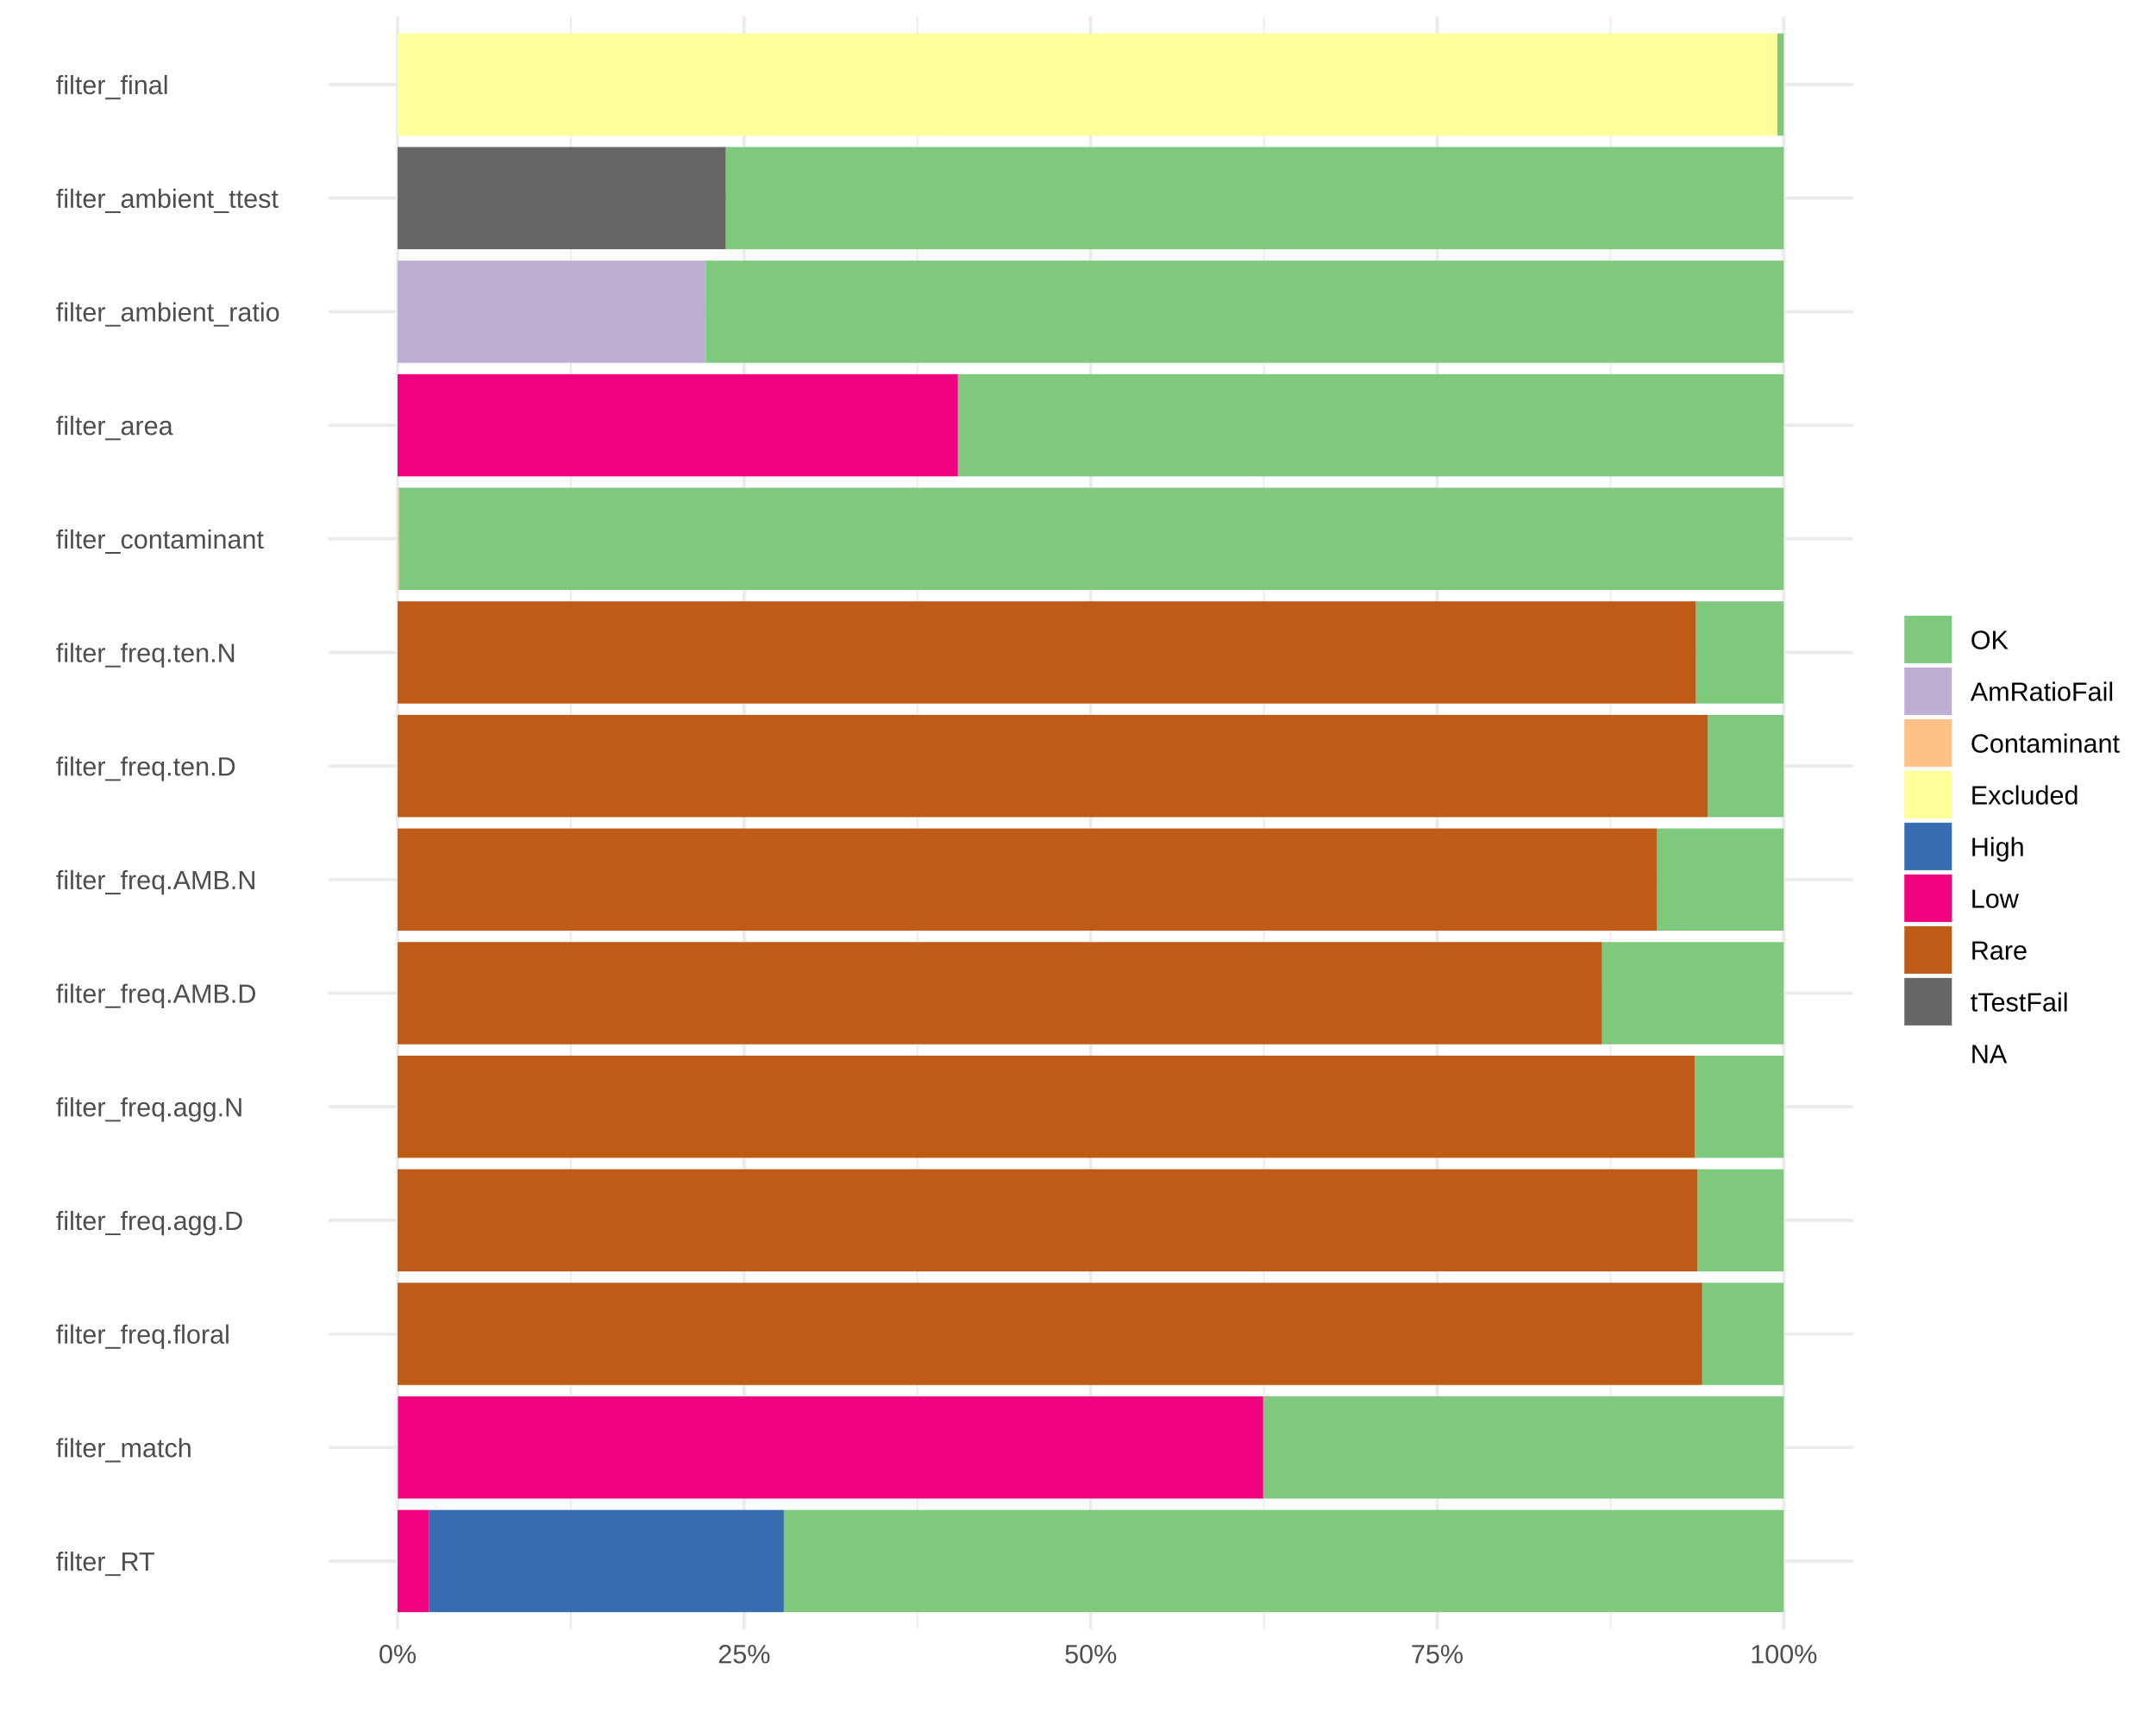
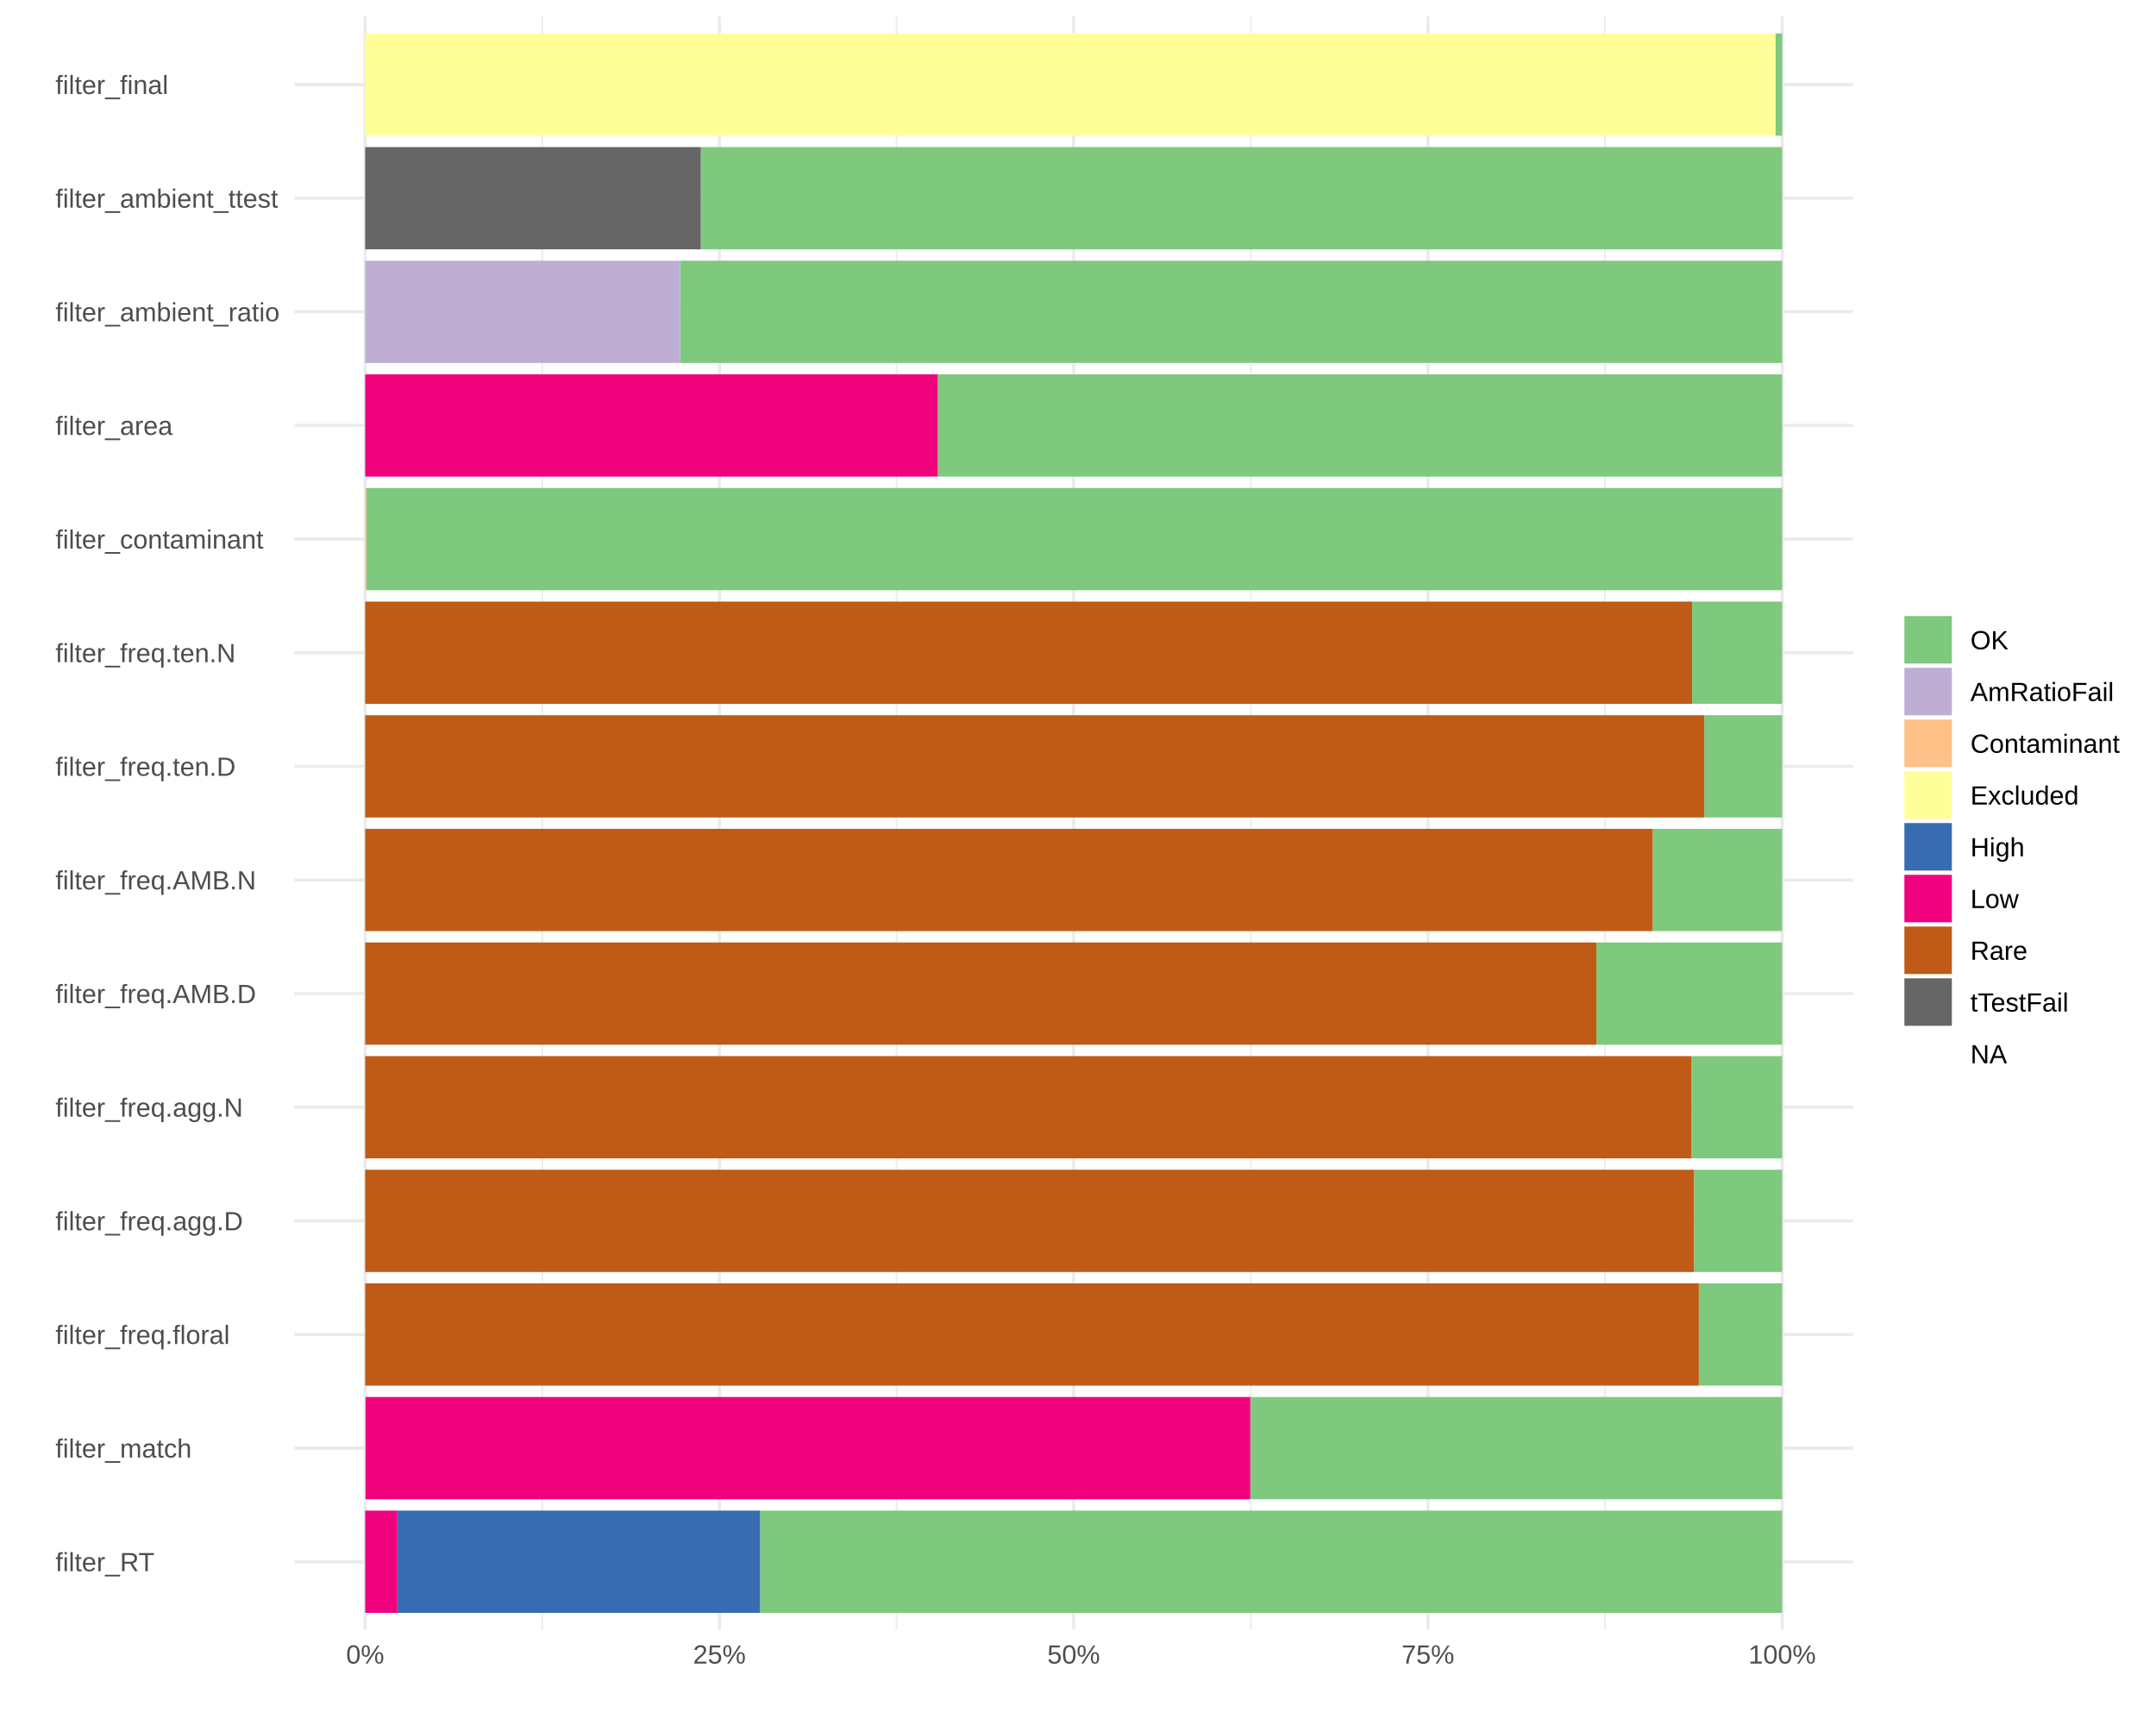
<svg xmlns="http://www.w3.org/2000/svg" class="svglite" width="720.00pt" height="576.00pt" viewBox="0 0 720.00 576.00">
  <defs>
    <style type="text/css">
    .svglite line, .svglite polyline, .svglite polygon, .svglite path, .svglite rect, .svglite circle {
      fill: none;
      stroke: #000000;
      stroke-linecap: round;
      stroke-linejoin: round;
      stroke-miterlimit: 10.00;
    }
    .svglite text {
      white-space: pre;
    }
  </style>
  </defs>
  <rect width="100%" height="100%" style="stroke: none; fill: #FFFFFF;" />
  <defs>
    <clipPath id="cpMC4wMHw3MjAuMDB8MC4wMHw1NzYuMDA=">
      <rect x="0.00" y="0.00" width="720.00" height="576.00" />
    </clipPath>
  </defs>
  <g clip-path="url(#cpMC4wMHw3MjAuMDB8MC4wMHw1NzYuMDA=)">
</g>
  <defs>
-     <clipPath id="cpMTA5LjY0fDYxOC44Mnw1LjQ4fDU0NC4wMQ==">
-       <rect x="109.64" y="5.48" width="509.18" height="538.53" />
+     <clipPath id="cpOTguMjh8NjE4LjgyfDUuNDh8NTQ0LjI1">
+       <rect x="98.28" y="5.48" width="520.54" height="538.77" />
    </clipPath>
  </defs>
-   <g clip-path="url(#cpMTA5LjY0fDYxOC44Mnw1LjQ4fDU0NC4wMQ==)">
-     <polyline points="190.65,544.01 190.65,5.48 " style="stroke-width: 0.53; stroke: #EBEBEB; stroke-linecap: butt;" />
-     <polyline points="306.37,544.01 306.37,5.48 " style="stroke-width: 0.53; stroke: #EBEBEB; stroke-linecap: butt;" />
-     <polyline points="422.09,544.01 422.09,5.48 " style="stroke-width: 0.53; stroke: #EBEBEB; stroke-linecap: butt;" />
-     <polyline points="537.82,544.01 537.82,5.48 " style="stroke-width: 0.53; stroke: #EBEBEB; stroke-linecap: butt;" />
-     <polyline points="109.64,521.26 618.82,521.26 " style="stroke-width: 1.07; stroke: #EBEBEB; stroke-linecap: butt;" />
-     <polyline points="109.64,483.33 618.82,483.33 " style="stroke-width: 1.07; stroke: #EBEBEB; stroke-linecap: butt;" />
-     <polyline points="109.64,445.41 618.82,445.41 " style="stroke-width: 1.07; stroke: #EBEBEB; stroke-linecap: butt;" />
-     <polyline points="109.64,407.48 618.82,407.48 " style="stroke-width: 1.07; stroke: #EBEBEB; stroke-linecap: butt;" />
-     <polyline points="109.64,369.56 618.82,369.56 " style="stroke-width: 1.07; stroke: #EBEBEB; stroke-linecap: butt;" />
-     <polyline points="109.64,331.63 618.82,331.63 " style="stroke-width: 1.07; stroke: #EBEBEB; stroke-linecap: butt;" />
-     <polyline points="109.64,293.71 618.82,293.71 " style="stroke-width: 1.07; stroke: #EBEBEB; stroke-linecap: butt;" />
-     <polyline points="109.64,255.78 618.82,255.78 " style="stroke-width: 1.07; stroke: #EBEBEB; stroke-linecap: butt;" />
-     <polyline points="109.64,217.86 618.82,217.86 " style="stroke-width: 1.07; stroke: #EBEBEB; stroke-linecap: butt;" />
-     <polyline points="109.64,179.93 618.82,179.93 " style="stroke-width: 1.07; stroke: #EBEBEB; stroke-linecap: butt;" />
-     <polyline points="109.64,142.01 618.82,142.01 " style="stroke-width: 1.07; stroke: #EBEBEB; stroke-linecap: butt;" />
-     <polyline points="109.64,104.08 618.82,104.08 " style="stroke-width: 1.07; stroke: #EBEBEB; stroke-linecap: butt;" />
-     <polyline points="109.64,66.16 618.82,66.16 " style="stroke-width: 1.07; stroke: #EBEBEB; stroke-linecap: butt;" />
-     <polyline points="109.64,28.23 618.82,28.23 " style="stroke-width: 1.07; stroke: #EBEBEB; stroke-linecap: butt;" />
-     <polyline points="132.78,544.01 132.78,5.48 " style="stroke-width: 1.07; stroke: #EBEBEB; stroke-linecap: butt;" />
-     <polyline points="248.51,544.01 248.51,5.48 " style="stroke-width: 1.07; stroke: #EBEBEB; stroke-linecap: butt;" />
-     <polyline points="364.23,544.01 364.23,5.48 " style="stroke-width: 1.07; stroke: #EBEBEB; stroke-linecap: butt;" />
-     <polyline points="479.95,544.01 479.95,5.48 " style="stroke-width: 1.07; stroke: #EBEBEB; stroke-linecap: butt;" />
-     <polyline points="595.68,544.01 595.68,5.48 " style="stroke-width: 1.07; stroke: #EBEBEB; stroke-linecap: butt;" />
-     <rect x="261.76" y="504.19" width="333.91" height="34.13" style="stroke-width: 1.07; stroke: none; stroke-linecap: butt; stroke-linejoin: miter; fill: #7FC97F;" />
-     <rect x="143.30" y="504.19" width="118.46" height="34.13" style="stroke-width: 1.07; stroke: none; stroke-linecap: butt; stroke-linejoin: miter; fill: #386CB0;" />
-     <rect x="132.78" y="504.19" width="10.52" height="34.13" style="stroke-width: 1.07; stroke: none; stroke-linecap: butt; stroke-linejoin: miter; fill: #F0027F;" />
-     <rect x="421.86" y="466.27" width="173.82" height="34.13" style="stroke-width: 1.07; stroke: none; stroke-linecap: butt; stroke-linejoin: miter; fill: #7FC97F;" />
-     <rect x="132.89" y="466.27" width="288.96" height="34.13" style="stroke-width: 1.07; stroke: none; stroke-linecap: butt; stroke-linejoin: miter; fill: #F0027F;" />
-     <rect x="132.78" y="466.27" width="0.11" height="34.13" style="stroke-width: 1.07; stroke: none; stroke-linecap: butt; stroke-linejoin: miter;" />
-     <rect x="568.44" y="428.34" width="27.24" height="34.13" style="stroke-width: 1.07; stroke: none; stroke-linecap: butt; stroke-linejoin: miter; fill: #7FC97F;" />
-     <rect x="132.78" y="428.34" width="435.66" height="34.13" style="stroke-width: 1.07; stroke: none; stroke-linecap: butt; stroke-linejoin: miter; fill: #BF5B17;" />
-     <rect x="566.89" y="390.42" width="28.79" height="34.13" style="stroke-width: 1.07; stroke: none; stroke-linecap: butt; stroke-linejoin: miter; fill: #7FC97F;" />
-     <rect x="132.78" y="390.42" width="434.11" height="34.13" style="stroke-width: 1.07; stroke: none; stroke-linecap: butt; stroke-linejoin: miter; fill: #BF5B17;" />
-     <rect x="566.01" y="352.49" width="29.67" height="34.13" style="stroke-width: 1.07; stroke: none; stroke-linecap: butt; stroke-linejoin: miter; fill: #7FC97F;" />
-     <rect x="132.78" y="352.49" width="433.22" height="34.13" style="stroke-width: 1.07; stroke: none; stroke-linecap: butt; stroke-linejoin: miter; fill: #BF5B17;" />
-     <rect x="535.01" y="314.57" width="60.67" height="34.13" style="stroke-width: 1.07; stroke: none; stroke-linecap: butt; stroke-linejoin: miter; fill: #7FC97F;" />
-     <rect x="132.78" y="314.57" width="402.22" height="34.13" style="stroke-width: 1.07; stroke: none; stroke-linecap: butt; stroke-linejoin: miter; fill: #BF5B17;" />
-     <rect x="553.38" y="276.64" width="42.29" height="34.13" style="stroke-width: 1.07; stroke: none; stroke-linecap: butt; stroke-linejoin: miter; fill: #7FC97F;" />
-     <rect x="132.78" y="276.64" width="420.60" height="34.13" style="stroke-width: 1.07; stroke: none; stroke-linecap: butt; stroke-linejoin: miter; fill: #BF5B17;" />
-     <rect x="570.32" y="238.72" width="25.35" height="34.13" style="stroke-width: 1.07; stroke: none; stroke-linecap: butt; stroke-linejoin: miter; fill: #7FC97F;" />
-     <rect x="132.78" y="238.72" width="437.54" height="34.13" style="stroke-width: 1.07; stroke: none; stroke-linecap: butt; stroke-linejoin: miter; fill: #BF5B17;" />
-     <rect x="566.34" y="200.79" width="29.34" height="34.13" style="stroke-width: 1.07; stroke: none; stroke-linecap: butt; stroke-linejoin: miter; fill: #7FC97F;" />
-     <rect x="132.78" y="200.79" width="433.56" height="34.13" style="stroke-width: 1.07; stroke: none; stroke-linecap: butt; stroke-linejoin: miter; fill: #BF5B17;" />
-     <rect x="133.23" y="162.87" width="462.45" height="34.13" style="stroke-width: 1.07; stroke: none; stroke-linecap: butt; stroke-linejoin: miter; fill: #7FC97F;" />
-     <rect x="132.78" y="162.87" width="0.44" height="34.13" style="stroke-width: 1.07; stroke: none; stroke-linecap: butt; stroke-linejoin: miter; fill: #FDC086;" />
-     <rect x="319.89" y="124.94" width="275.79" height="34.13" style="stroke-width: 1.07; stroke: none; stroke-linecap: butt; stroke-linejoin: miter; fill: #7FC97F;" />
-     <rect x="132.78" y="124.94" width="187.11" height="34.13" style="stroke-width: 1.07; stroke: none; stroke-linecap: butt; stroke-linejoin: miter; fill: #F0027F;" />
-     <rect x="235.64" y="87.02" width="360.04" height="34.13" style="stroke-width: 1.07; stroke: none; stroke-linecap: butt; stroke-linejoin: miter; fill: #7FC97F;" />
-     <rect x="132.78" y="87.02" width="102.85" height="34.13" style="stroke-width: 1.07; stroke: none; stroke-linecap: butt; stroke-linejoin: miter; fill: #BEAED4;" />
-     <rect x="242.39" y="49.09" width="353.29" height="34.13" style="stroke-width: 1.07; stroke: none; stroke-linecap: butt; stroke-linejoin: miter; fill: #7FC97F;" />
-     <rect x="132.78" y="49.09" width="109.61" height="34.13" style="stroke-width: 1.07; stroke: none; stroke-linecap: butt; stroke-linejoin: miter; fill: #666666;" />
-     <rect x="593.57" y="11.17" width="2.10" height="34.13" style="stroke-width: 1.07; stroke: none; stroke-linecap: butt; stroke-linejoin: miter; fill: #7FC97F;" />
-     <rect x="132.78" y="11.17" width="460.79" height="34.13" style="stroke-width: 1.07; stroke: none; stroke-linecap: butt; stroke-linejoin: miter; fill: #FFFF99;" />
+   <g clip-path="url(#cpOTguMjh8NjE4LjgyfDUuNDh8NTQ0LjI1)">
+     <polyline points="181.10,544.25 181.10,5.48 " style="stroke-width: 0.53; stroke: #EBEBEB; stroke-linecap: butt;" />
+     <polyline points="299.40,544.25 299.40,5.48 " style="stroke-width: 0.53; stroke: #EBEBEB; stroke-linecap: butt;" />
+     <polyline points="417.71,544.25 417.71,5.48 " style="stroke-width: 0.53; stroke: #EBEBEB; stroke-linecap: butt;" />
+     <polyline points="536.01,544.25 536.01,5.48 " style="stroke-width: 0.53; stroke: #EBEBEB; stroke-linecap: butt;" />
+     <polyline points="98.28,521.49 618.82,521.49 " style="stroke-width: 1.07; stroke: #EBEBEB; stroke-linecap: butt;" />
+     <polyline points="98.28,483.54 618.82,483.54 " style="stroke-width: 1.07; stroke: #EBEBEB; stroke-linecap: butt;" />
+     <polyline points="98.28,445.60 618.82,445.60 " style="stroke-width: 1.07; stroke: #EBEBEB; stroke-linecap: butt;" />
+     <polyline points="98.28,407.66 618.82,407.66 " style="stroke-width: 1.07; stroke: #EBEBEB; stroke-linecap: butt;" />
+     <polyline points="98.28,369.72 618.82,369.72 " style="stroke-width: 1.07; stroke: #EBEBEB; stroke-linecap: butt;" />
+     <polyline points="98.28,331.78 618.82,331.78 " style="stroke-width: 1.07; stroke: #EBEBEB; stroke-linecap: butt;" />
+     <polyline points="98.28,293.84 618.82,293.84 " style="stroke-width: 1.07; stroke: #EBEBEB; stroke-linecap: butt;" />
+     <polyline points="98.28,255.89 618.82,255.89 " style="stroke-width: 1.07; stroke: #EBEBEB; stroke-linecap: butt;" />
+     <polyline points="98.28,217.95 618.82,217.95 " style="stroke-width: 1.07; stroke: #EBEBEB; stroke-linecap: butt;" />
+     <polyline points="98.28,180.01 618.82,180.01 " style="stroke-width: 1.07; stroke: #EBEBEB; stroke-linecap: butt;" />
+     <polyline points="98.28,142.07 618.82,142.07 " style="stroke-width: 1.07; stroke: #EBEBEB; stroke-linecap: butt;" />
+     <polyline points="98.28,104.13 618.82,104.13 " style="stroke-width: 1.07; stroke: #EBEBEB; stroke-linecap: butt;" />
+     <polyline points="98.28,66.19 618.82,66.19 " style="stroke-width: 1.07; stroke: #EBEBEB; stroke-linecap: butt;" />
+     <polyline points="98.28,28.24 618.82,28.24 " style="stroke-width: 1.07; stroke: #EBEBEB; stroke-linecap: butt;" />
+     <polyline points="121.95,544.25 121.95,5.48 " style="stroke-width: 1.07; stroke: #EBEBEB; stroke-linecap: butt;" />
+     <polyline points="240.25,544.25 240.25,5.48 " style="stroke-width: 1.07; stroke: #EBEBEB; stroke-linecap: butt;" />
+     <polyline points="358.55,544.25 358.55,5.48 " style="stroke-width: 1.07; stroke: #EBEBEB; stroke-linecap: butt;" />
+     <polyline points="476.86,544.25 476.86,5.48 " style="stroke-width: 1.07; stroke: #EBEBEB; stroke-linecap: butt;" />
+     <polyline points="595.16,544.25 595.16,5.48 " style="stroke-width: 1.07; stroke: #EBEBEB; stroke-linecap: butt;" />
+     <rect x="253.83" y="504.41" width="341.33" height="34.15" style="stroke-width: 1.07; stroke: none; stroke-linecap: butt; stroke-linejoin: miter; fill: #7FC97F;" />
+     <rect x="132.70" y="504.41" width="121.13" height="34.15" style="stroke-width: 1.07; stroke: none; stroke-linecap: butt; stroke-linejoin: miter; fill: #386CB0;" />
+     <rect x="121.95" y="504.41" width="10.75" height="34.15" style="stroke-width: 1.07; stroke: none; stroke-linecap: butt; stroke-linejoin: miter; fill: #F0027F;" />
+     <rect x="417.54" y="466.47" width="177.63" height="34.15" style="stroke-width: 1.07; stroke: none; stroke-linecap: butt; stroke-linejoin: miter; fill: #7FC97F;" />
+     <rect x="122.06" y="466.47" width="295.48" height="34.15" style="stroke-width: 1.07; stroke: none; stroke-linecap: butt; stroke-linejoin: miter; fill: #F0027F;" />
+     <rect x="121.95" y="466.47" width="0.11" height="34.15" style="stroke-width: 1.07; stroke: none; stroke-linecap: butt; stroke-linejoin: miter;" />
+     <rect x="567.31" y="428.53" width="27.85" height="34.15" style="stroke-width: 1.07; stroke: none; stroke-linecap: butt; stroke-linejoin: miter; fill: #7FC97F;" />
+     <rect x="121.95" y="428.53" width="445.37" height="34.15" style="stroke-width: 1.07; stroke: none; stroke-linecap: butt; stroke-linejoin: miter; fill: #BF5B17;" />
+     <rect x="565.73" y="390.59" width="29.43" height="34.15" style="stroke-width: 1.07; stroke: none; stroke-linecap: butt; stroke-linejoin: miter; fill: #7FC97F;" />
+     <rect x="121.95" y="390.59" width="443.78" height="34.15" style="stroke-width: 1.07; stroke: none; stroke-linecap: butt; stroke-linejoin: miter; fill: #BF5B17;" />
+     <rect x="564.82" y="352.65" width="30.34" height="34.15" style="stroke-width: 1.07; stroke: none; stroke-linecap: butt; stroke-linejoin: miter; fill: #7FC97F;" />
+     <rect x="121.95" y="352.65" width="442.88" height="34.15" style="stroke-width: 1.07; stroke: none; stroke-linecap: butt; stroke-linejoin: miter; fill: #BF5B17;" />
+     <rect x="533.12" y="314.70" width="62.04" height="34.15" style="stroke-width: 1.07; stroke: none; stroke-linecap: butt; stroke-linejoin: miter; fill: #7FC97F;" />
+     <rect x="121.95" y="314.70" width="411.18" height="34.15" style="stroke-width: 1.07; stroke: none; stroke-linecap: butt; stroke-linejoin: miter; fill: #BF5B17;" />
+     <rect x="551.92" y="276.76" width="43.25" height="34.15" style="stroke-width: 1.07; stroke: none; stroke-linecap: butt; stroke-linejoin: miter; fill: #7FC97F;" />
+     <rect x="121.95" y="276.76" width="429.97" height="34.15" style="stroke-width: 1.07; stroke: none; stroke-linecap: butt; stroke-linejoin: miter; fill: #BF5B17;" />
+     <rect x="569.12" y="238.82" width="26.04" height="34.15" style="stroke-width: 1.07; stroke: none; stroke-linecap: butt; stroke-linejoin: miter; fill: #7FC97F;" />
+     <rect x="121.95" y="238.82" width="447.18" height="34.15" style="stroke-width: 1.07; stroke: none; stroke-linecap: butt; stroke-linejoin: miter; fill: #BF5B17;" />
+     <rect x="565.05" y="200.88" width="30.11" height="34.15" style="stroke-width: 1.07; stroke: none; stroke-linecap: butt; stroke-linejoin: miter; fill: #7FC97F;" />
+     <rect x="121.95" y="200.88" width="443.10" height="34.15" style="stroke-width: 1.07; stroke: none; stroke-linecap: butt; stroke-linejoin: miter; fill: #BF5B17;" />
+     <rect x="122.28" y="162.94" width="472.88" height="34.15" style="stroke-width: 1.07; stroke: none; stroke-linecap: butt; stroke-linejoin: miter; fill: #7FC97F;" />
+     <rect x="121.95" y="162.94" width="0.34" height="34.15" style="stroke-width: 1.07; stroke: none; stroke-linecap: butt; stroke-linejoin: miter; fill: #FDC086;" />
+     <rect x="313.16" y="125.00" width="282.01" height="34.15" style="stroke-width: 1.07; stroke: none; stroke-linecap: butt; stroke-linejoin: miter; fill: #7FC97F;" />
+     <rect x="121.95" y="125.00" width="191.21" height="34.15" style="stroke-width: 1.07; stroke: none; stroke-linecap: butt; stroke-linejoin: miter; fill: #F0027F;" />
+     <rect x="227.12" y="87.05" width="368.04" height="34.15" style="stroke-width: 1.07; stroke: none; stroke-linecap: butt; stroke-linejoin: miter; fill: #7FC97F;" />
+     <rect x="121.95" y="87.05" width="105.17" height="34.15" style="stroke-width: 1.07; stroke: none; stroke-linecap: butt; stroke-linejoin: miter; fill: #BEAED4;" />
+     <rect x="234.02" y="49.11" width="361.14" height="34.15" style="stroke-width: 1.07; stroke: none; stroke-linecap: butt; stroke-linejoin: miter; fill: #7FC97F;" />
+     <rect x="121.95" y="49.11" width="112.08" height="34.15" style="stroke-width: 1.07; stroke: none; stroke-linecap: butt; stroke-linejoin: miter; fill: #666666;" />
+     <rect x="592.90" y="11.17" width="2.26" height="34.15" style="stroke-width: 1.07; stroke: none; stroke-linecap: butt; stroke-linejoin: miter; fill: #7FC97F;" />
+     <rect x="121.95" y="11.17" width="470.95" height="34.15" style="stroke-width: 1.07; stroke: none; stroke-linecap: butt; stroke-linejoin: miter; fill: #FFFF99;" />
  </g>
  <g clip-path="url(#cpMC4wMHw3MjAuMDB8MC4wMHw1NzYuMDA=)">
-     <text x="18.66" y="524.47" style="font-size: 8.80px;fill: #4D4D4D; font-family: &quot;Arial&quot;;">filter_RT</text>
-     <text x="18.66" y="486.54" style="font-size: 8.80px;fill: #4D4D4D; font-family: &quot;Arial&quot;;">filter_match</text>
-     <text x="18.66" y="448.62" style="font-size: 8.80px;fill: #4D4D4D; font-family: &quot;Arial&quot;;">filter_freq.floral</text>
-     <text x="18.66" y="410.69" style="font-size: 8.80px;fill: #4D4D4D; font-family: &quot;Arial&quot;;">filter_freq.agg.D</text>
-     <text x="18.66" y="372.77" style="font-size: 8.80px;fill: #4D4D4D; font-family: &quot;Arial&quot;;">filter_freq.agg.N</text>
-     <text x="18.66" y="334.84" style="font-size: 8.80px;fill: #4D4D4D; font-family: &quot;Arial&quot;;">filter_freq.AMB.D</text>
-     <text x="18.66" y="296.92" style="font-size: 8.80px;fill: #4D4D4D; font-family: &quot;Arial&quot;;">filter_freq.AMB.N</text>
-     <text x="18.66" y="258.99" style="font-size: 8.80px;fill: #4D4D4D; font-family: &quot;Arial&quot;;">filter_freq.ten.D</text>
-     <text x="18.66" y="221.07" style="font-size: 8.80px;fill: #4D4D4D; font-family: &quot;Arial&quot;;">filter_freq.ten.N</text>
-     <text x="18.66" y="183.14" style="font-size: 8.80px;fill: #4D4D4D; font-family: &quot;Arial&quot;;">filter_contaminant</text>
-     <text x="18.66" y="145.22" style="font-size: 8.80px;fill: #4D4D4D; font-family: &quot;Arial&quot;;">filter_area</text>
-     <text x="18.66" y="107.29" style="font-size: 8.80px;fill: #4D4D4D; font-family: &quot;Arial&quot;;">filter_ambient_ratio</text>
-     <text x="18.66" y="69.37" style="font-size: 8.80px;fill: #4D4D4D; font-family: &quot;Arial&quot;;">filter_ambient_ttest</text>
-     <text x="18.66" y="31.44" style="font-size: 8.80px;fill: #4D4D4D; font-family: &quot;Arial&quot;;">filter_final</text>
-     <text x="132.78" y="555.36" text-anchor="middle" style="font-size: 8.80px;fill: #4D4D4D; font-family: &quot;Arial&quot;;">0%</text>
-     <text x="248.51" y="555.36" text-anchor="middle" style="font-size: 8.80px;fill: #4D4D4D; font-family: &quot;Arial&quot;;">25%</text>
-     <text x="364.23" y="555.36" text-anchor="middle" style="font-size: 8.80px;fill: #4D4D4D; font-family: &quot;Arial&quot;;">50%</text>
-     <text x="479.95" y="555.36" text-anchor="middle" style="font-size: 8.80px;fill: #4D4D4D; font-family: &quot;Arial&quot;;">75%</text>
-     <text x="595.68" y="555.36" text-anchor="middle" style="font-size: 8.80px;fill: #4D4D4D; font-family: &quot;Arial&quot;;">100%</text>
-     <rect x="635.97" y="205.59" width="15.86" height="15.86" style="stroke-width: 1.07; stroke: none; stroke-linecap: butt; stroke-linejoin: miter; fill: #7FC97F;" />
-     <rect x="635.97" y="222.87" width="15.86" height="15.86" style="stroke-width: 1.07; stroke: none; stroke-linecap: butt; stroke-linejoin: miter; fill: #BEAED4;" />
-     <rect x="635.97" y="240.15" width="15.86" height="15.86" style="stroke-width: 1.07; stroke: none; stroke-linecap: butt; stroke-linejoin: miter; fill: #FDC086;" />
-     <rect x="635.97" y="257.43" width="15.86" height="15.86" style="stroke-width: 1.07; stroke: none; stroke-linecap: butt; stroke-linejoin: miter; fill: #FFFF99;" />
-     <rect x="635.97" y="274.71" width="15.86" height="15.86" style="stroke-width: 1.07; stroke: none; stroke-linecap: butt; stroke-linejoin: miter; fill: #386CB0;" />
-     <rect x="635.97" y="291.99" width="15.86" height="15.86" style="stroke-width: 1.07; stroke: none; stroke-linecap: butt; stroke-linejoin: miter; fill: #F0027F;" />
-     <rect x="635.97" y="309.27" width="15.86" height="15.86" style="stroke-width: 1.07; stroke: none; stroke-linecap: butt; stroke-linejoin: miter; fill: #BF5B17;" />
-     <rect x="635.97" y="326.55" width="15.86" height="15.86" style="stroke-width: 1.07; stroke: none; stroke-linecap: butt; stroke-linejoin: miter; fill: #666666;" />
-     <rect x="635.97" y="343.83" width="15.86" height="15.86" style="stroke-width: 1.07; stroke: none; stroke-linecap: butt; stroke-linejoin: miter;" />
-     <text x="658.02" y="216.73" style="font-size: 8.80px; font-family: &quot;Arial&quot;;">OK</text>
-     <text x="658.02" y="234.01" style="font-size: 8.80px; font-family: &quot;Arial&quot;;">AmRatioFail</text>
-     <text x="658.02" y="251.29" style="font-size: 8.80px; font-family: &quot;Arial&quot;;">Contaminant</text>
-     <text x="658.02" y="268.57" style="font-size: 8.80px; font-family: &quot;Arial&quot;;">Excluded</text>
-     <text x="658.02" y="285.85" style="font-size: 8.80px; font-family: &quot;Arial&quot;;">High</text>
-     <text x="658.02" y="303.13" style="font-size: 8.80px; font-family: &quot;Arial&quot;;">Low</text>
-     <text x="658.02" y="320.41" style="font-size: 8.80px; font-family: &quot;Arial&quot;;">Rare</text>
-     <text x="658.02" y="337.69" style="font-size: 8.80px; font-family: &quot;Arial&quot;;">tTestFail</text>
-     <text x="658.02" y="354.97" style="font-size: 8.80px; font-family: &quot;Arial&quot;;">NA</text>
+     <text x="18.53" y="524.64" style="font-size: 8.80px;fill: #4D4D4D; font-family: &quot;Arial&quot;;">filter_RT</text>
+     <text x="18.53" y="486.70" style="font-size: 8.80px;fill: #4D4D4D; font-family: &quot;Arial&quot;;">filter_match</text>
+     <text x="18.53" y="448.76" style="font-size: 8.80px;fill: #4D4D4D; font-family: &quot;Arial&quot;;">filter_freq.floral</text>
+     <text x="18.53" y="410.81" style="font-size: 8.80px;fill: #4D4D4D; font-family: &quot;Arial&quot;;">filter_freq.agg.D</text>
+     <text x="18.53" y="372.87" style="font-size: 8.80px;fill: #4D4D4D; font-family: &quot;Arial&quot;;">filter_freq.agg.N</text>
+     <text x="18.53" y="334.93" style="font-size: 8.80px;fill: #4D4D4D; font-family: &quot;Arial&quot;;">filter_freq.AMB.D</text>
+     <text x="18.53" y="296.99" style="font-size: 8.80px;fill: #4D4D4D; font-family: &quot;Arial&quot;;">filter_freq.AMB.N</text>
+     <text x="18.53" y="259.05" style="font-size: 8.80px;fill: #4D4D4D; font-family: &quot;Arial&quot;;">filter_freq.ten.D</text>
+     <text x="18.53" y="221.11" style="font-size: 8.80px;fill: #4D4D4D; font-family: &quot;Arial&quot;;">filter_freq.ten.N</text>
+     <text x="18.53" y="183.16" style="font-size: 8.80px;fill: #4D4D4D; font-family: &quot;Arial&quot;;">filter_contaminant</text>
+     <text x="18.53" y="145.22" style="font-size: 8.80px;fill: #4D4D4D; font-family: &quot;Arial&quot;;">filter_area</text>
+     <text x="18.53" y="107.28" style="font-size: 8.80px;fill: #4D4D4D; font-family: &quot;Arial&quot;;">filter_ambient_ratio</text>
+     <text x="18.53" y="69.34" style="font-size: 8.80px;fill: #4D4D4D; font-family: &quot;Arial&quot;;">filter_ambient_ttest</text>
+     <text x="18.53" y="31.40" style="font-size: 8.80px;fill: #4D4D4D; font-family: &quot;Arial&quot;;">filter_final</text>
+     <text x="121.95" y="555.49" text-anchor="middle" style="font-size: 8.80px;fill: #4D4D4D; font-family: &quot;Arial&quot;;">0%</text>
+     <text x="240.25" y="555.49" text-anchor="middle" style="font-size: 8.80px;fill: #4D4D4D; font-family: &quot;Arial&quot;;">25%</text>
+     <text x="358.55" y="555.49" text-anchor="middle" style="font-size: 8.80px;fill: #4D4D4D; font-family: &quot;Arial&quot;;">50%</text>
+     <text x="476.86" y="555.49" text-anchor="middle" style="font-size: 8.80px;fill: #4D4D4D; font-family: &quot;Arial&quot;;">75%</text>
+     <text x="595.16" y="555.49" text-anchor="middle" style="font-size: 8.80px;fill: #4D4D4D; font-family: &quot;Arial&quot;;">100%</text>
+     <rect x="635.97" y="205.71" width="15.86" height="15.86" style="stroke-width: 1.07; stroke: none; stroke-linecap: butt; stroke-linejoin: miter; fill: #7FC97F;" />
+     <rect x="635.97" y="222.99" width="15.86" height="15.86" style="stroke-width: 1.07; stroke: none; stroke-linecap: butt; stroke-linejoin: miter; fill: #BEAED4;" />
+     <rect x="635.97" y="240.27" width="15.86" height="15.86" style="stroke-width: 1.07; stroke: none; stroke-linecap: butt; stroke-linejoin: miter; fill: #FDC086;" />
+     <rect x="635.97" y="257.55" width="15.86" height="15.86" style="stroke-width: 1.07; stroke: none; stroke-linecap: butt; stroke-linejoin: miter; fill: #FFFF99;" />
+     <rect x="635.97" y="274.83" width="15.86" height="15.86" style="stroke-width: 1.07; stroke: none; stroke-linecap: butt; stroke-linejoin: miter; fill: #386CB0;" />
+     <rect x="635.97" y="292.11" width="15.86" height="15.86" style="stroke-width: 1.07; stroke: none; stroke-linecap: butt; stroke-linejoin: miter; fill: #F0027F;" />
+     <rect x="635.97" y="309.39" width="15.86" height="15.86" style="stroke-width: 1.07; stroke: none; stroke-linecap: butt; stroke-linejoin: miter; fill: #BF5B17;" />
+     <rect x="635.97" y="326.67" width="15.86" height="15.86" style="stroke-width: 1.07; stroke: none; stroke-linecap: butt; stroke-linejoin: miter; fill: #666666;" />
+     <rect x="635.97" y="343.95" width="15.86" height="15.86" style="stroke-width: 1.07; stroke: none; stroke-linecap: butt; stroke-linejoin: miter;" />
+     <text x="658.02" y="216.80" style="font-size: 8.80px; font-family: &quot;Arial&quot;;">OK</text>
+     <text x="658.02" y="234.08" style="font-size: 8.80px; font-family: &quot;Arial&quot;;">AmRatioFail</text>
+     <text x="658.02" y="251.36" style="font-size: 8.80px; font-family: &quot;Arial&quot;;">Contaminant</text>
+     <text x="658.02" y="268.64" style="font-size: 8.80px; font-family: &quot;Arial&quot;;">Excluded</text>
+     <text x="658.02" y="285.92" style="font-size: 8.80px; font-family: &quot;Arial&quot;;">High</text>
+     <text x="658.02" y="303.20" style="font-size: 8.80px; font-family: &quot;Arial&quot;;">Low</text>
+     <text x="658.02" y="320.48" style="font-size: 8.80px; font-family: &quot;Arial&quot;;">Rare</text>
+     <text x="658.02" y="337.76" style="font-size: 8.80px; font-family: &quot;Arial&quot;;">tTestFail</text>
+     <text x="658.02" y="355.04" style="font-size: 8.80px; font-family: &quot;Arial&quot;;">NA</text>
  </g>
</svg>
